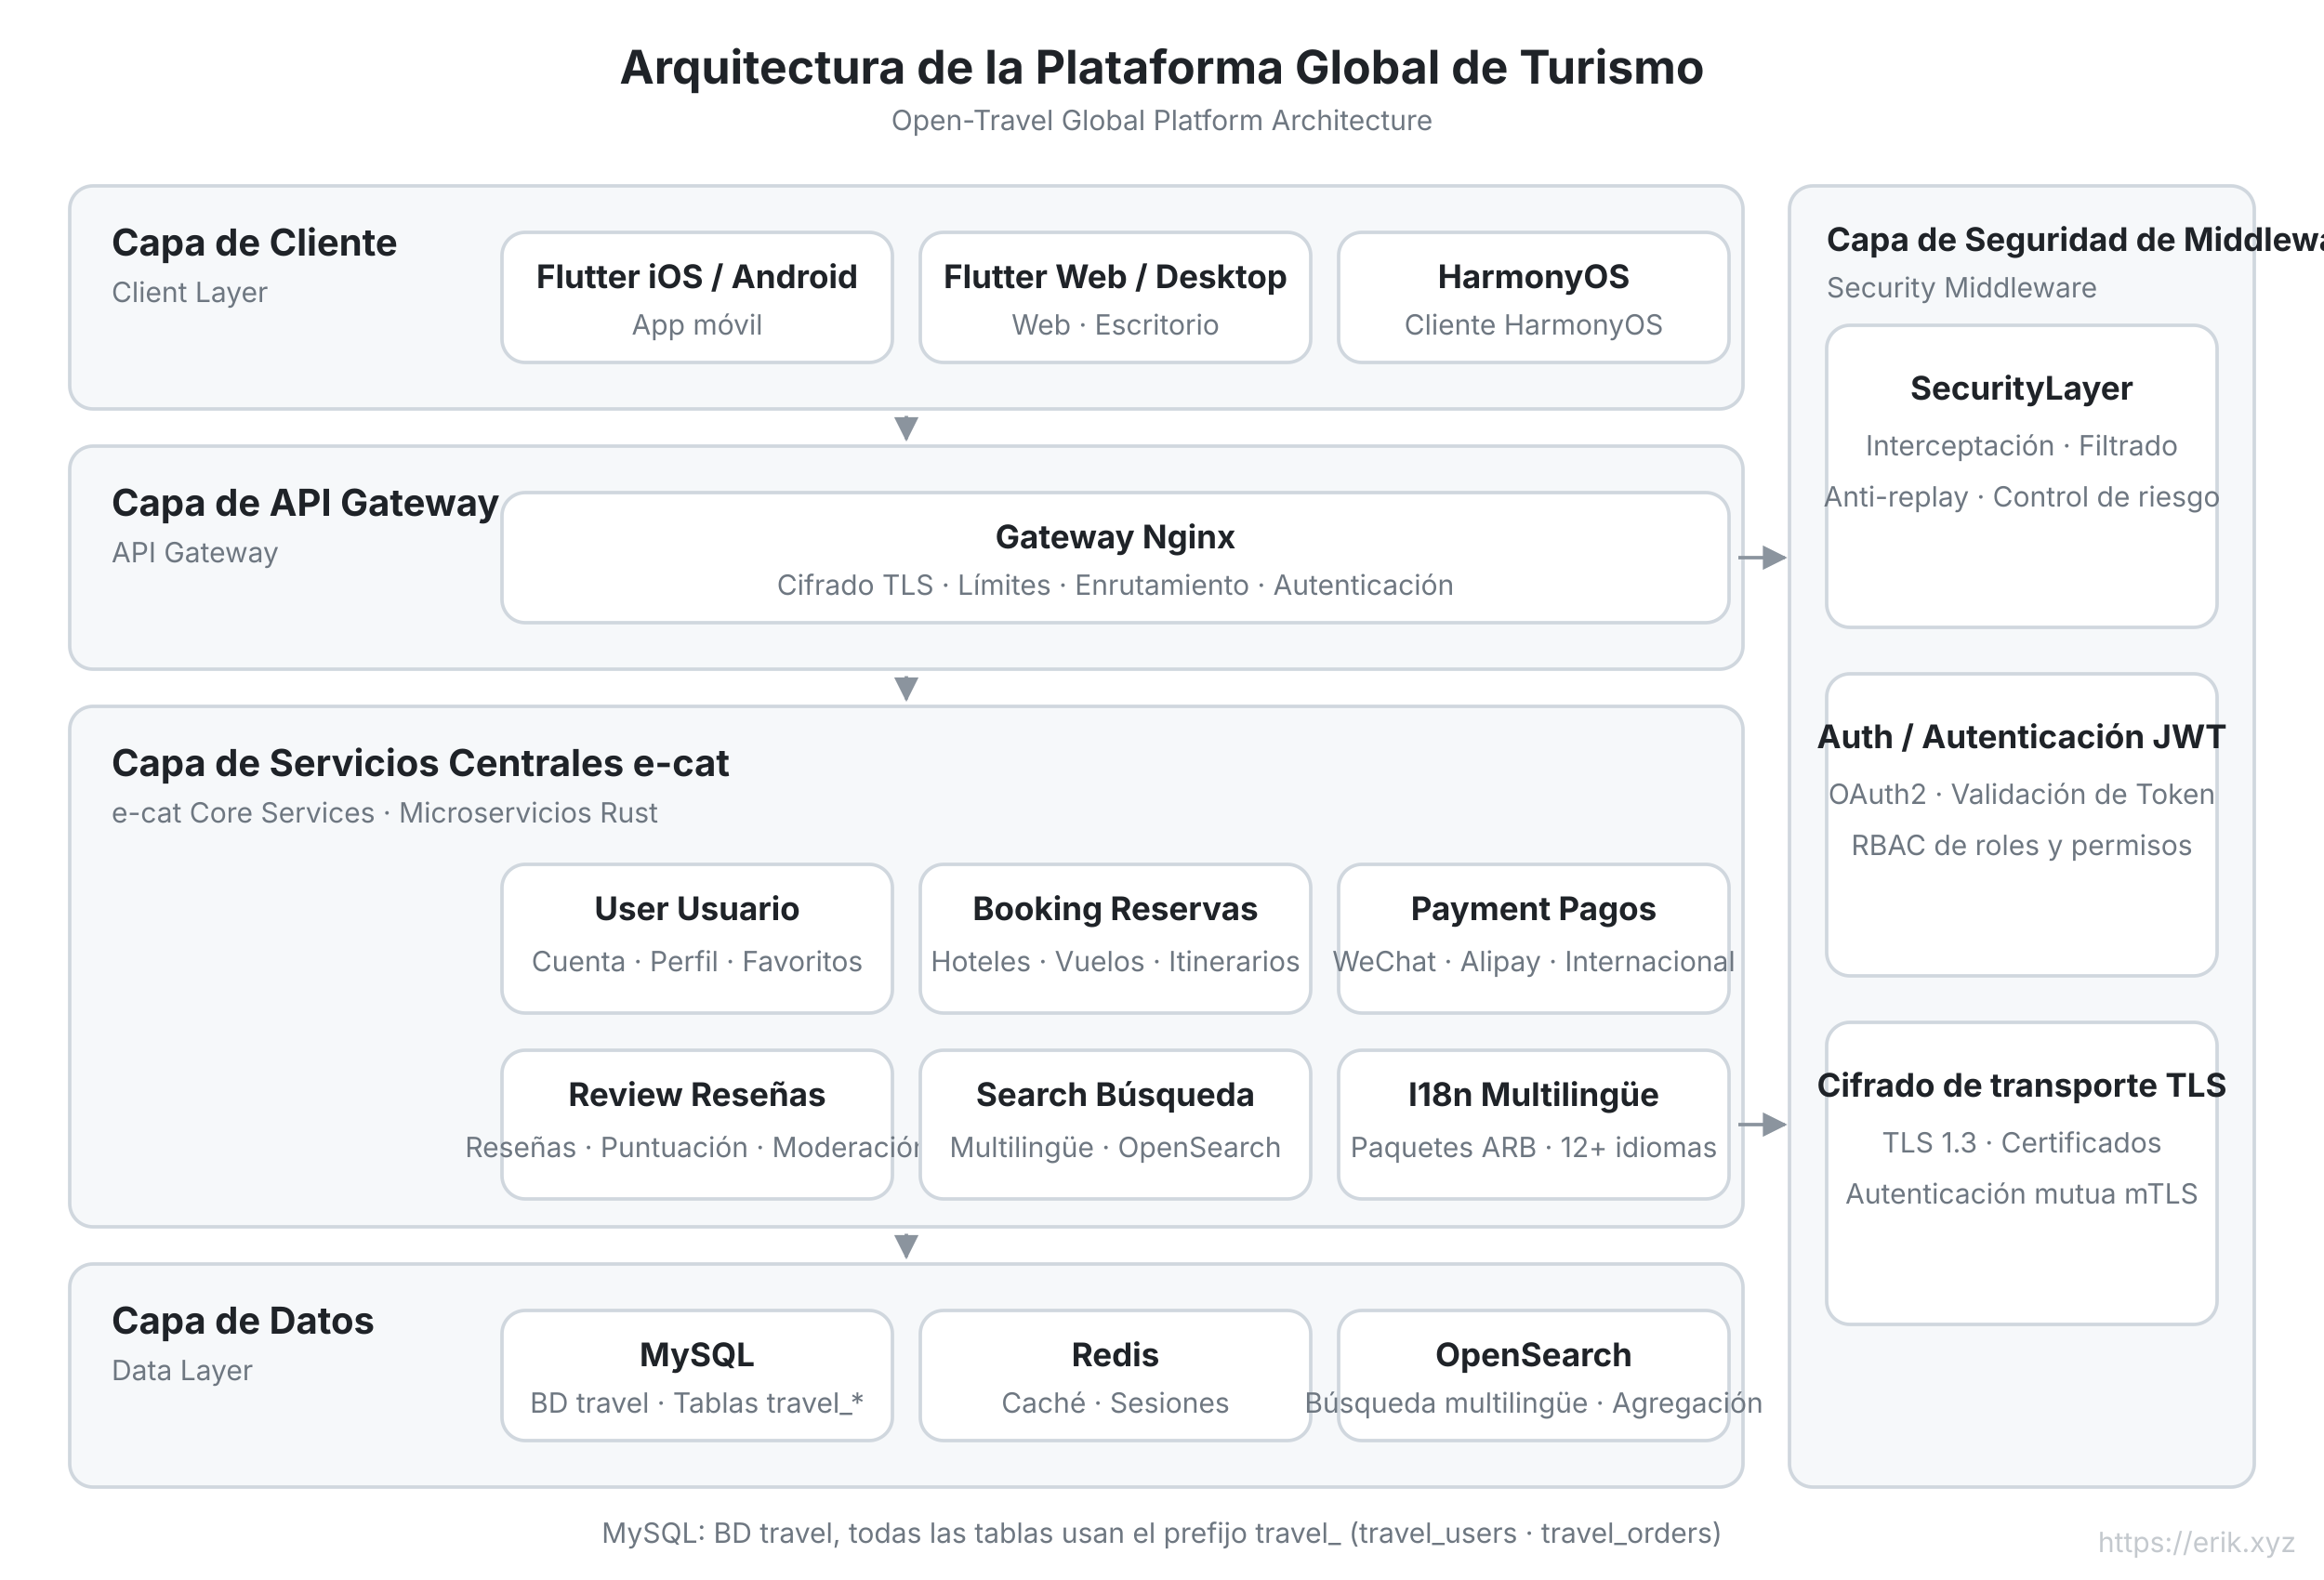
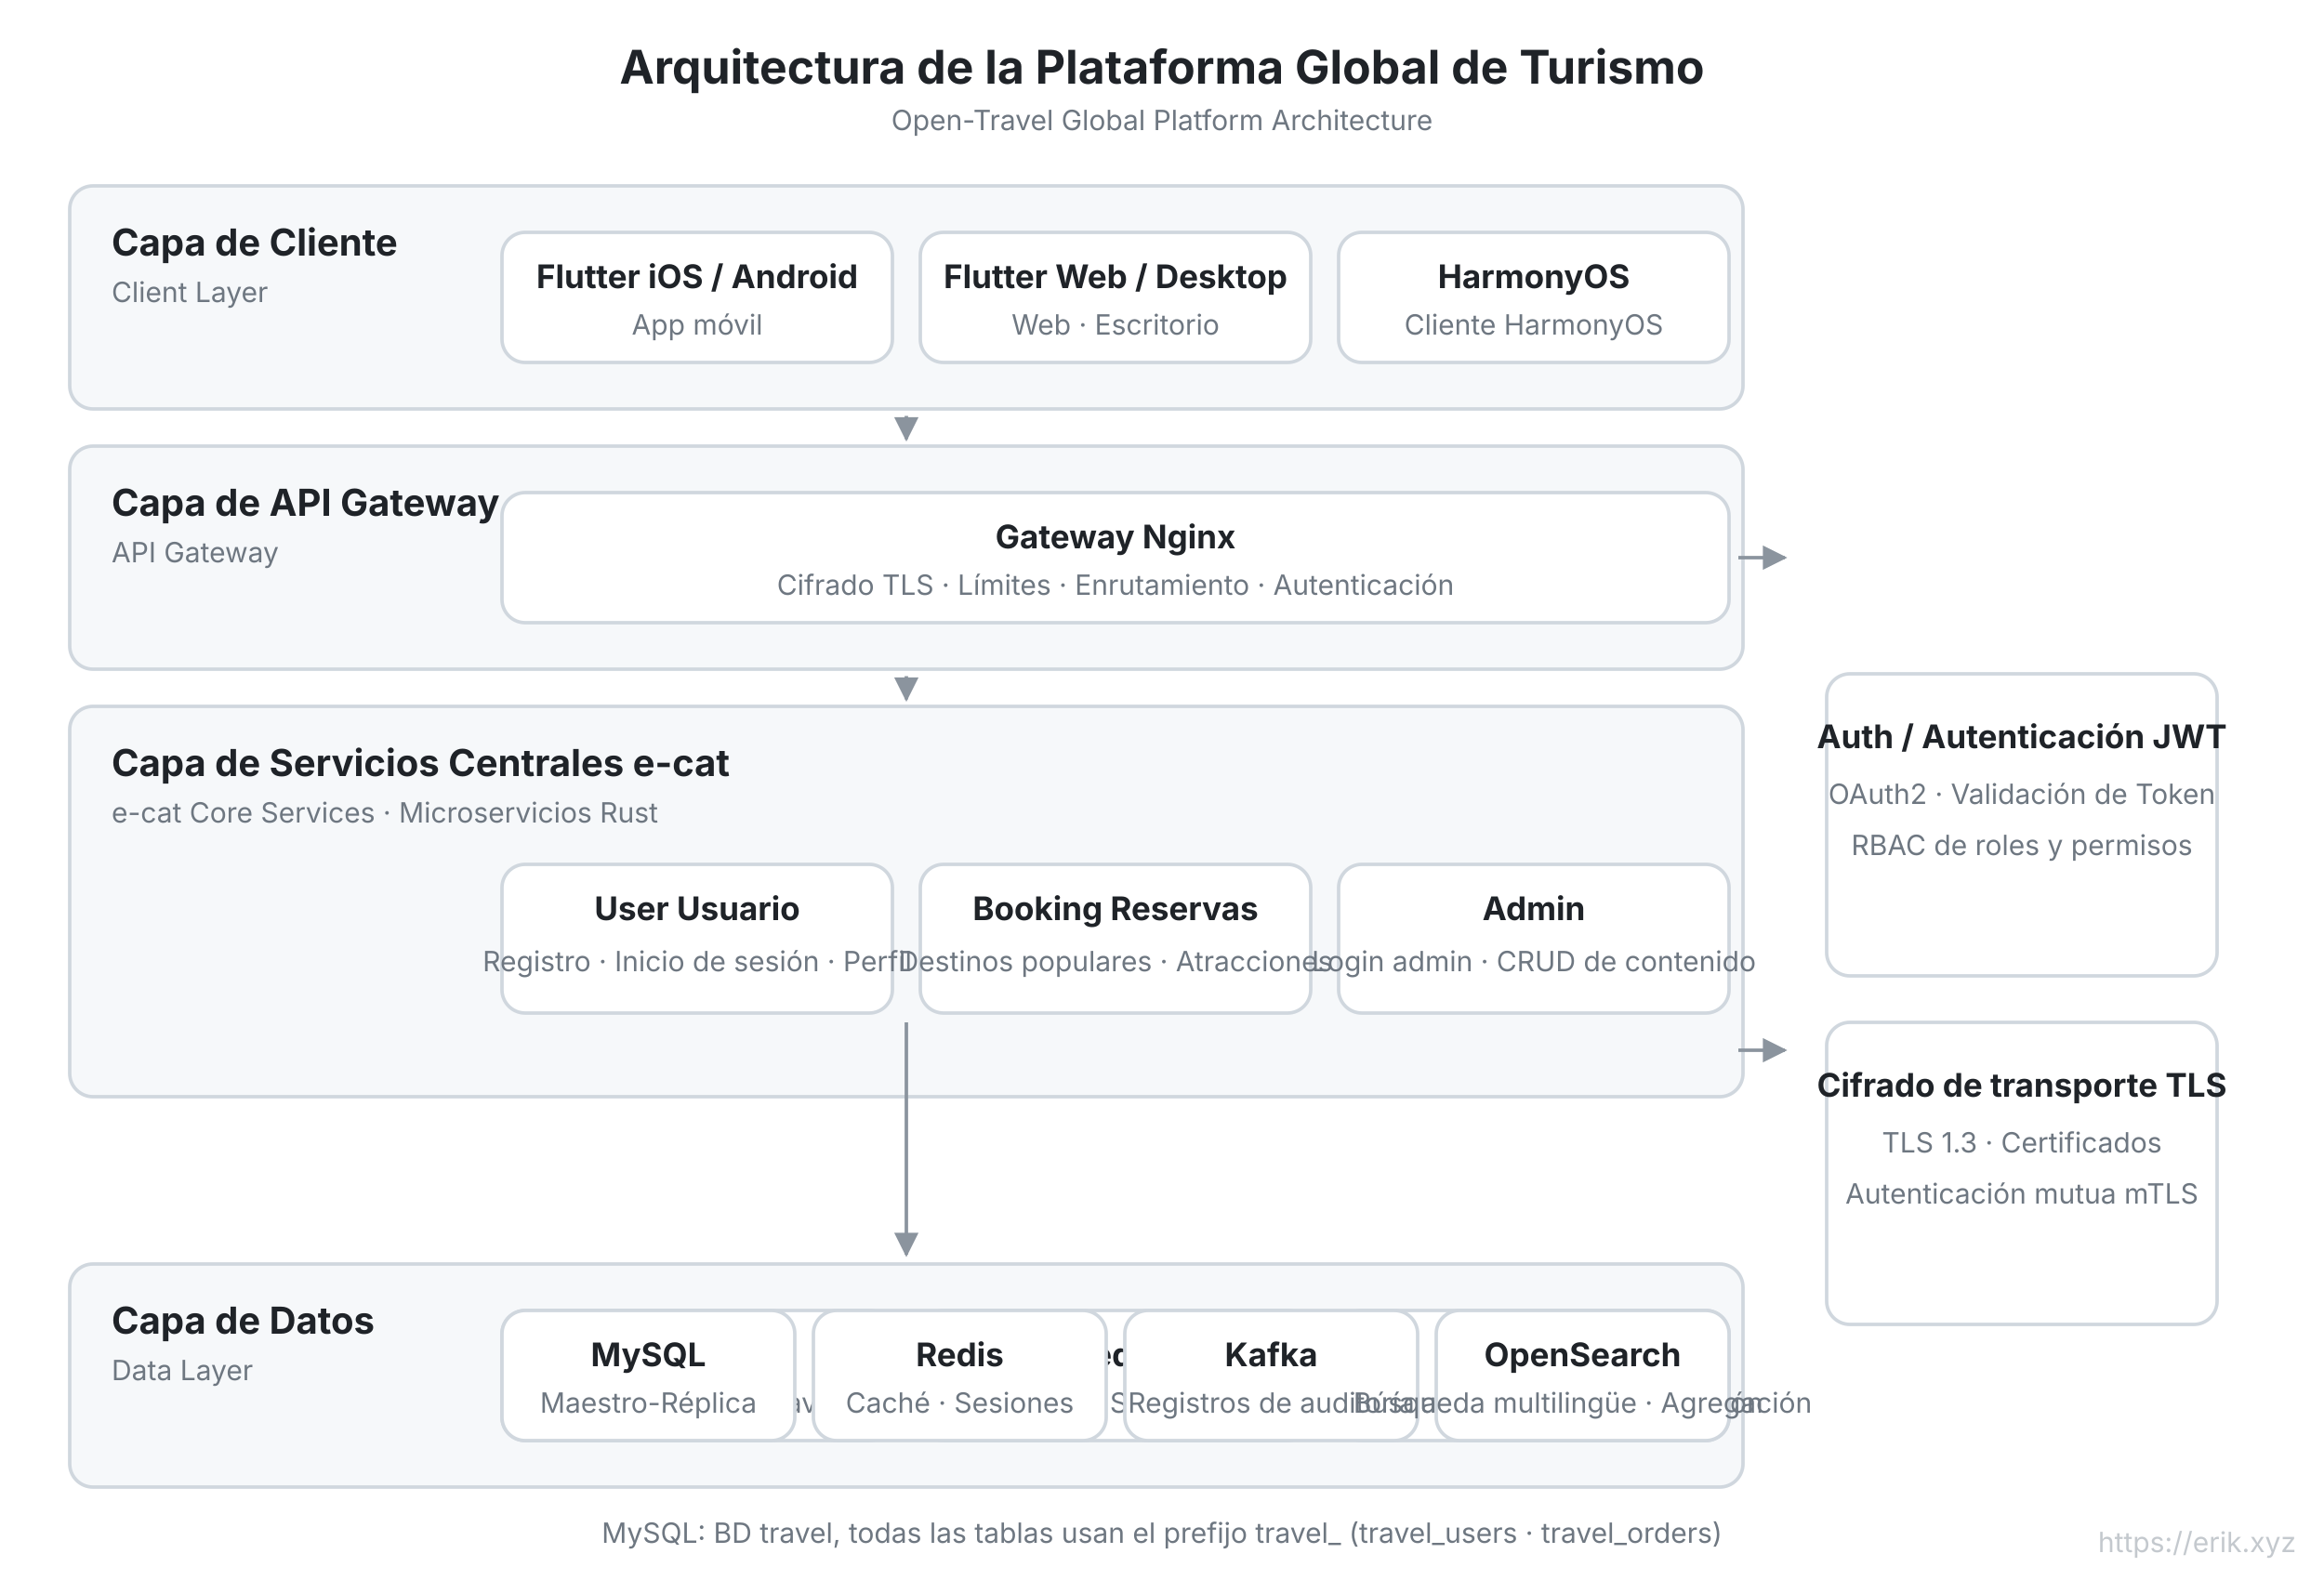
<svg xmlns="http://www.w3.org/2000/svg" width="1000" height="680" viewBox="0 0 1000 680">
  <defs>
    <marker id="arrow" viewBox="0 0 10 10" refX="9" refY="5" markerWidth="7" markerHeight="7" orient="auto-start-reverse">
      <path d="M 0 0 L 10 5 L 0 10 z" fill="#8b949e" />
    </marker>
    <style>
      text { font-family: system-ui, -apple-system, 'Segoe UI', sans-serif; }
      .t-title { font-size: 20px; font-weight: 700; fill: #1f2328; }
      .t-sub  { font-size: 12px; fill: #6e7781; }
      .t-h    { font-size: 16px; font-weight: 700; fill: #1f2328; }
      .t-h2   { font-size: 14px; font-weight: 700; fill: #1f2328; }
      .t-m    { font-size: 14px; font-weight: 700; fill: #1f2328; }
      .t-s    { font-size: 12px; fill: #6e7781; }
      .panel  { fill: #f6f8fa; stroke: #d0d7de; stroke-width: 1.5; rx: 10; }
      .box    { fill: #ffffff; stroke: #d0d7de; stroke-width: 1.5; rx: 10; }
      .arrow  { stroke: #8b949e; stroke-width: 1.5; marker-end: url(#arrow); }
    </style>
  </defs>
  <rect width="1000" height="680" fill="#ffffff" />
  <text x="500" y="36" text-anchor="middle" class="t-title">Arquitectura de la Plataforma Global de Turismo</text>
  <text x="500" y="56" text-anchor="middle" class="t-sub">Open-Travel Global Platform Architecture</text>
  <rect x="30" y="80" width="720" height="96" class="panel" />
  <text x="48" y="110" class="t-h">Capa de Cliente</text>
  <text x="48" y="130" class="t-s">Client Layer</text>
  <rect x="216" y="100" width="168" height="56" class="box" />
  <text x="300" y="124" text-anchor="middle" class="t-m">Flutter iOS / Android</text>
  <text x="300" y="144" text-anchor="middle" class="t-s">App móvil</text>
  <rect x="396" y="100" width="168" height="56" class="box" />
  <text x="480" y="124" text-anchor="middle" class="t-m">Flutter Web / Desktop</text>
  <text x="480" y="144" text-anchor="middle" class="t-s">Web · Escritorio</text>
  <rect x="576" y="100" width="168" height="56" class="box" />
  <text x="660" y="124" text-anchor="middle" class="t-m">HarmonyOS</text>
  <text x="660" y="144" text-anchor="middle" class="t-s">Cliente HarmonyOS</text>
  <rect x="30" y="192" width="720" height="96" class="panel" />
  <text x="48" y="222" class="t-h">Capa de API Gateway</text>
  <text x="48" y="242" class="t-s">API Gateway</text>
  <rect x="216" y="212" width="528" height="56" class="box" />
  <text x="480" y="236" text-anchor="middle" class="t-m">Gateway Nginx</text>
  <text x="480" y="256" text-anchor="middle" class="t-s">Cifrado TLS · Límites · Enrutamiento · Autenticación</text>
-   <rect x="30" y="304" width="720" height="224" class="panel" />
+   <rect x="30" y="304" width="720" height="168" class="panel" />
  <text x="48" y="334" class="t-h">Capa de Servicios Centrales e-cat</text>
  <text x="48" y="354" class="t-s">e-cat Core Services · Microservicios Rust</text>
  <rect x="216" y="372" width="168" height="64" class="box" />
  <text x="300" y="396" text-anchor="middle" class="t-m">User Usuario</text>
-   <text x="300" y="418" text-anchor="middle" class="t-s">Cuenta · Perfil · Favoritos</text>
+   <text x="300" y="418" text-anchor="middle" class="t-s">Registro · Inicio de sesión · Perfil</text>
  <rect x="396" y="372" width="168" height="64" class="box" />
  <text x="480" y="396" text-anchor="middle" class="t-m">Booking Reservas</text>
-   <text x="480" y="418" text-anchor="middle" class="t-s">Hoteles · Vuelos · Itinerarios</text>
+   <text x="480" y="418" text-anchor="middle" class="t-s">Destinos populares · Atracciones</text>
  <rect x="576" y="372" width="168" height="64" class="box" />
-   <text x="660" y="396" text-anchor="middle" class="t-m">Payment Pagos</text>
-   <text x="660" y="418" text-anchor="middle" class="t-s">WeChat · Alipay · Internacional</text>
-   <rect x="216" y="452" width="168" height="64" class="box" />
-   <text x="300" y="476" text-anchor="middle" class="t-m">Review Reseñas</text>
-   <text x="300" y="498" text-anchor="middle" class="t-s">Reseñas · Puntuación · Moderación</text>
-   <rect x="396" y="452" width="168" height="64" class="box" />
-   <text x="480" y="476" text-anchor="middle" class="t-m">Search Búsqueda</text>
-   <text x="480" y="498" text-anchor="middle" class="t-s">Multilingüe · OpenSearch</text>
-   <rect x="576" y="452" width="168" height="64" class="box" />
-   <text x="660" y="476" text-anchor="middle" class="t-m">I18n Multilingüe</text>
-   <text x="660" y="498" text-anchor="middle" class="t-s">Paquetes ARB · 12+ idiomas</text>
+   <text x="660" y="396" text-anchor="middle" class="t-m">Admin</text>
+   <text x="660" y="418" text-anchor="middle" class="t-s">Login admin · CRUD de contenido</text>
  <rect x="30" y="544" width="720" height="96" class="panel" />
  <text x="48" y="574" class="t-h">Capa de Datos</text>
  <text x="48" y="594" class="t-s">Data Layer</text>
  <rect x="216" y="564" width="168" height="56" class="box" />
  <text x="300" y="588" text-anchor="middle" class="t-m">MySQL</text>
  <text x="300" y="608" text-anchor="middle" class="t-s">BD travel · Tablas travel_*</text>
  <rect x="396" y="564" width="168" height="56" class="box" />
  <text x="480" y="588" text-anchor="middle" class="t-m">Redis</text>
  <text x="480" y="608" text-anchor="middle" class="t-s">Caché · Sesiones</text>
  <rect x="576" y="564" width="168" height="56" class="box" />
  <text x="660" y="588" text-anchor="middle" class="t-m">OpenSearch</text>
  <text x="660" y="608" text-anchor="middle" class="t-s">Búsqueda multilingüe · Agregación</text>
-   <rect x="770" y="80" width="200" height="560" class="panel" />
-   <text x="786" y="108" class="t-h2">Capa de Seguridad de Middleware e-cat</text>
-   <text x="786" y="128" class="t-s">Security Middleware</text>
-   <rect x="786" y="140" width="168" height="130" class="box" />
-   <text x="870" y="172" text-anchor="middle" class="t-m">SecurityLayer</text>
-   <text x="870" y="196" text-anchor="middle" class="t-s">Interceptación · Filtrado</text>
-   <text x="870" y="218" text-anchor="middle" class="t-s">Anti-replay · Control de riesgo</text>
+   <rect x="216" y="564" width="126" height="56" class="box" />
+   <text x="279" y="588" text-anchor="middle" class="t-m">MySQL</text>
+   <text x="279" y="608" text-anchor="middle" class="t-s">Maestro-Réplica</text>
+   <rect x="350" y="564" width="126" height="56" class="box" />
+   <text x="413" y="588" text-anchor="middle" class="t-m">Redis</text>
+   <text x="413" y="608" text-anchor="middle" class="t-s">Caché · Sesiones</text>
+   <rect x="484" y="564" width="126" height="56" class="box" />
+   <text x="547" y="588" text-anchor="middle" class="t-m">Kafka</text>
+   <text x="547" y="608" text-anchor="middle" class="t-s">Registros de auditoría</text>
+   <rect x="618" y="564" width="126" height="56" class="box" />
+   <text x="681" y="588" text-anchor="middle" class="t-m">OpenSearch</text>
+   <text x="681" y="608" text-anchor="middle" class="t-s">Búsqueda multilingüe · Agregación</text>
  <rect x="786" y="290" width="168" height="130" class="box" />
  <text x="870" y="322" text-anchor="middle" class="t-m">Auth / Autenticación JWT</text>
  <text x="870" y="346" text-anchor="middle" class="t-s">OAuth2 · Validación de Token</text>
  <text x="870" y="368" text-anchor="middle" class="t-s">RBAC de roles y permisos</text>
  <rect x="786" y="440" width="168" height="130" class="box" />
  <text x="870" y="472" text-anchor="middle" class="t-m">Cifrado de transporte TLS</text>
  <text x="870" y="496" text-anchor="middle" class="t-s">TLS 1.3 · Certificados</text>
  <text x="870" y="518" text-anchor="middle" class="t-s">Autenticación mutua mTLS</text>
  <line x1="390" y1="179" x2="390" y2="189" class="arrow" />
  <line x1="390" y1="291" x2="390" y2="301" class="arrow" />
-   <line x1="390" y1="531" x2="390" y2="541" class="arrow" />
+   <line x1="390" y1="440" x2="390" y2="540" class="arrow" />
  <line x1="748" y1="240" x2="768" y2="240" class="arrow" />
-   <line x1="748" y1="484" x2="768" y2="484" class="arrow" />
+   <line x1="748" y1="452" x2="768" y2="452" class="arrow" />
  <text x="500" y="664" text-anchor="middle" class="t-s">MySQL: BD travel, todas las tablas usan el prefijo travel_ (travel_users · travel_orders)</text>
  <text x="988" y="668" text-anchor="end" font-size="12" fill="#8b949e" fill-opacity="0.5" font-family="system-ui, -apple-system, 'Segoe UI', sans-serif">https://erik.xyz</text>
</svg>
